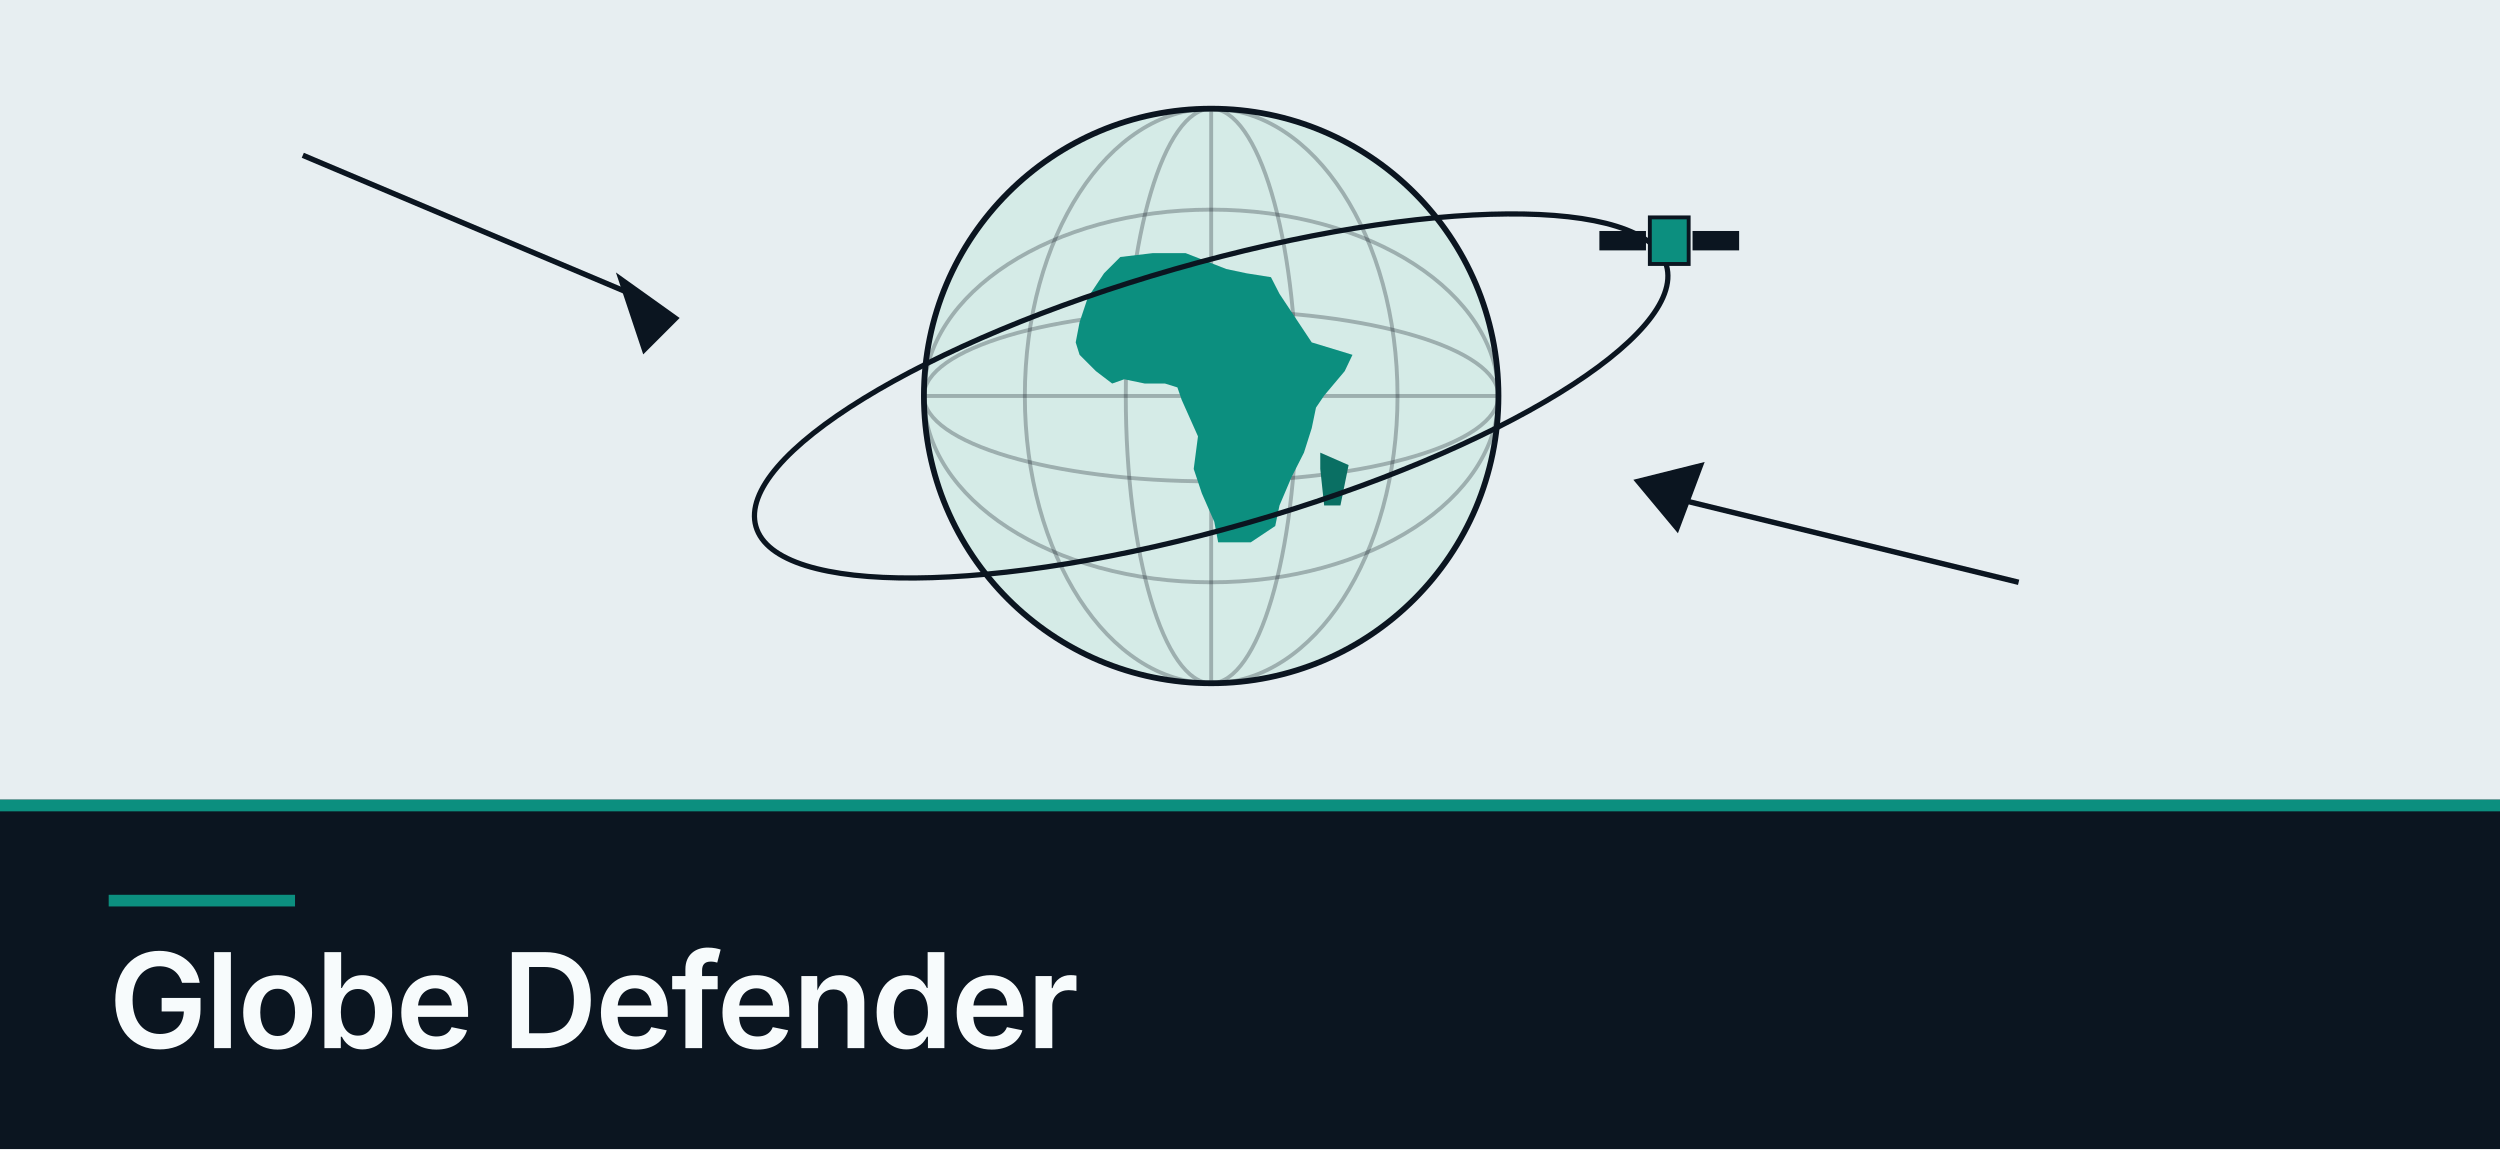
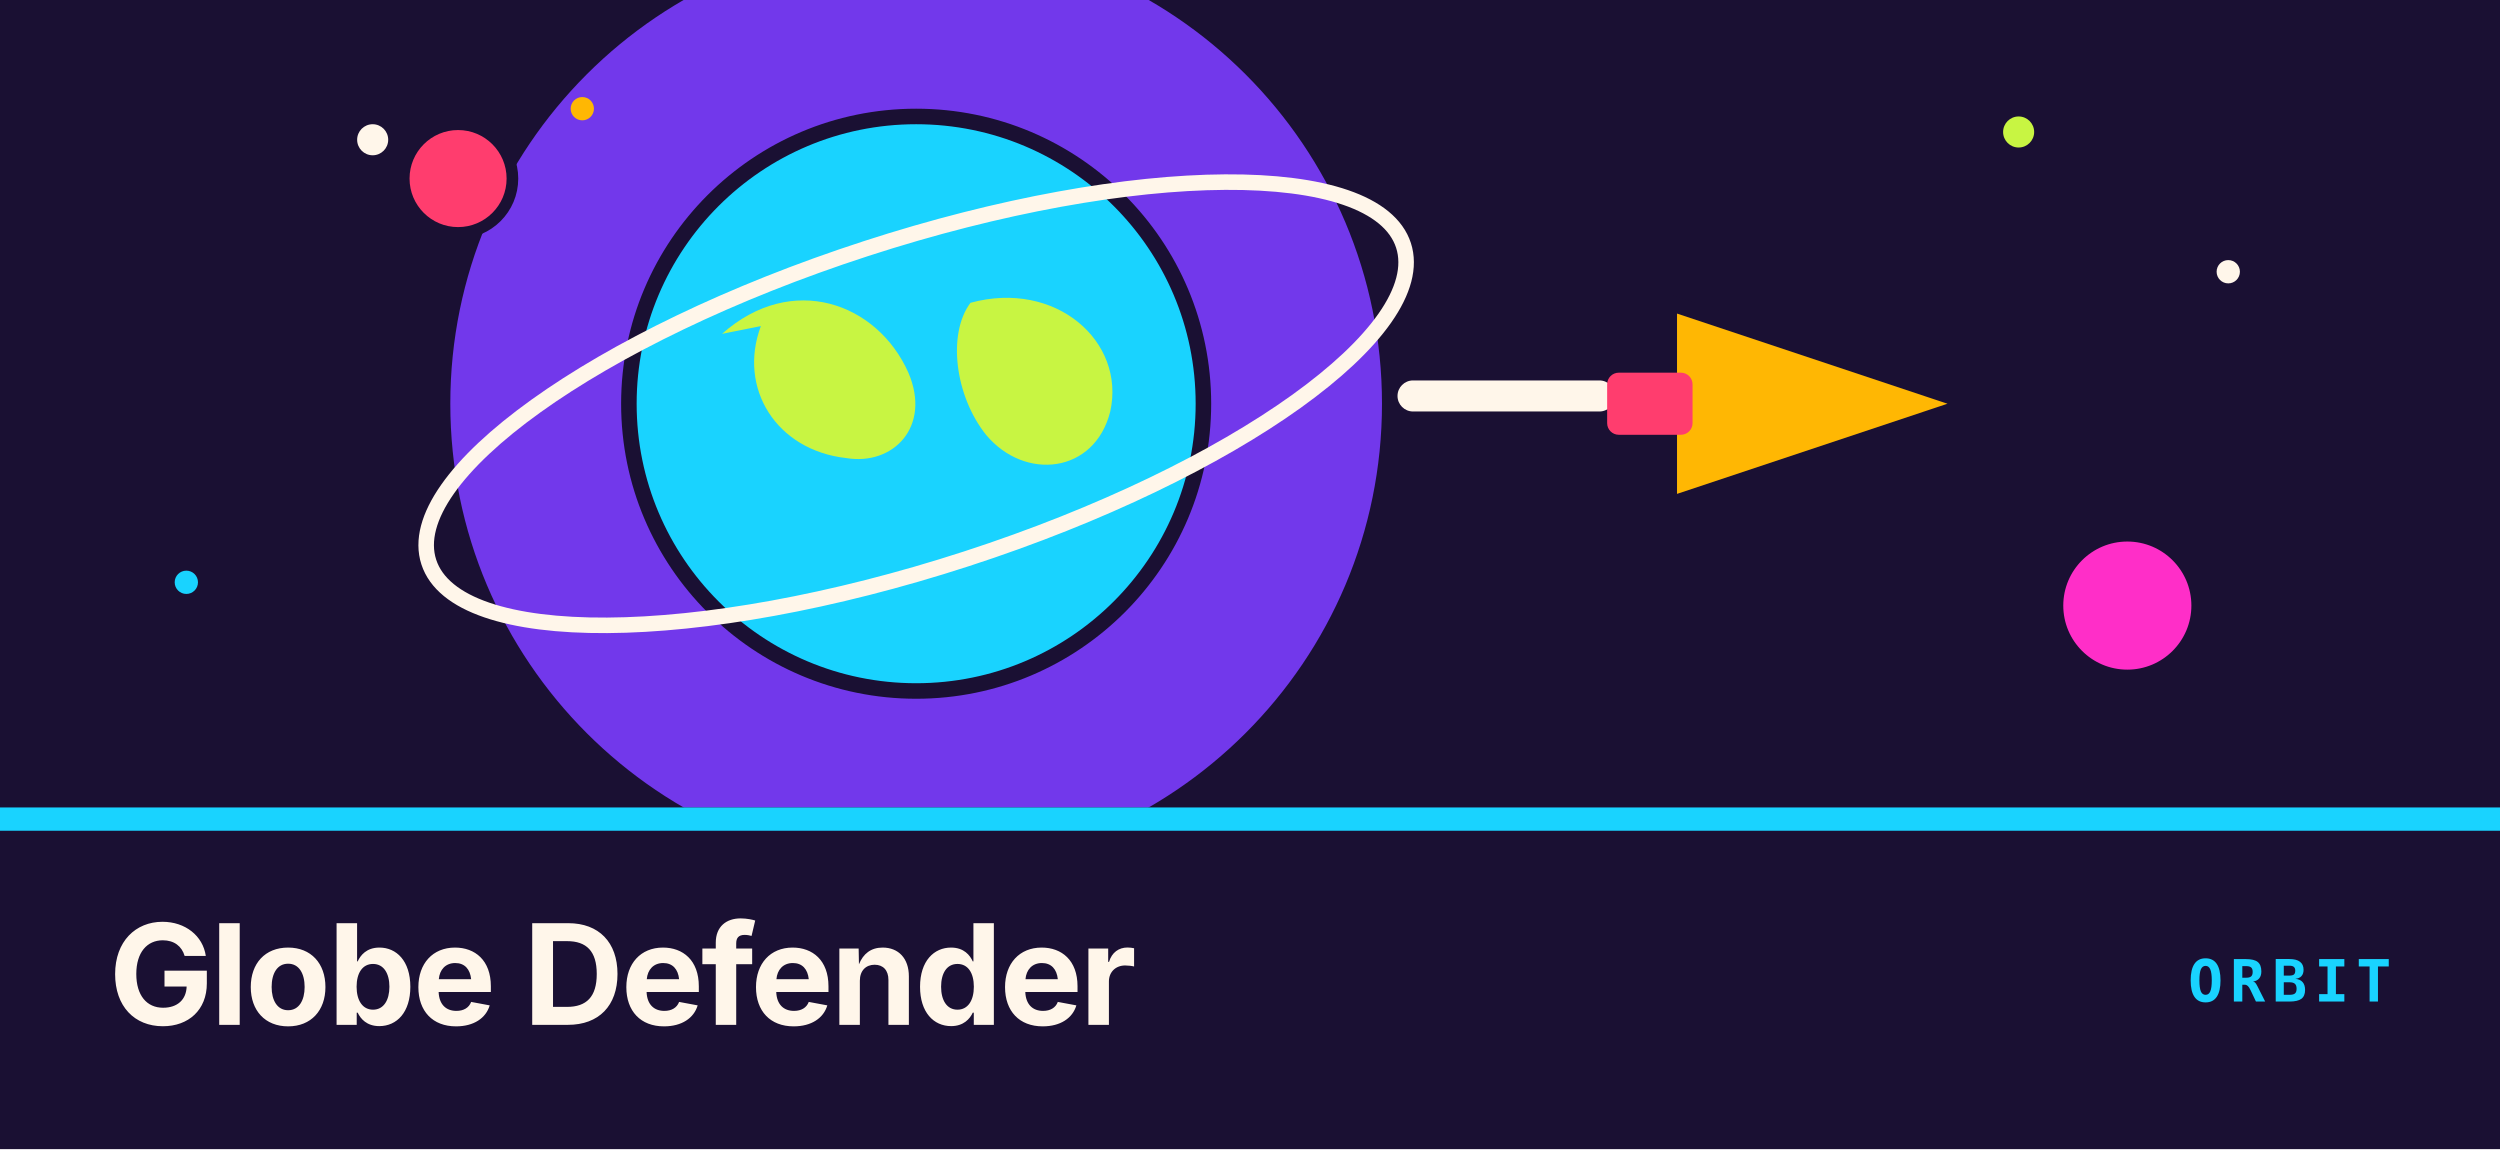
<svg xmlns="http://www.w3.org/2000/svg" viewBox="0 0 644 296" width="644" height="296" role="img" aria-label="Globe Defender">
-   <defs>
-     <clipPath id="disc">
-       <circle cx="312" cy="102" r="74" />
-     </clipPath>
-   </defs>
-   <rect width="644" height="296" fill="#E7EEF1" />
-   <rect x="0" y="206" width="644" height="90" fill="#0B1520" />
-   <rect x="0" y="206" width="644" height="3" fill="#0C8F7F" />
-   <g clip-path="url(#disc)">
-     <circle cx="312" cy="102" r="74" fill="#D5EBE7" />
-     <g fill="none" stroke="#0B1520" stroke-opacity="0.28" stroke-width="1">
-       <ellipse cx="312" cy="102" rx="74" ry="22" />
-       <ellipse cx="312" cy="102" rx="74" ry="48" />
-       <line x1="238" y1="102" x2="386" y2="102" />
-       <ellipse cx="312" cy="102" rx="22" ry="74" />
-       <ellipse cx="312" cy="102" rx="48" ry="74" />
-       <line x1="312" y1="28" x2="312" y2="176" />
-     </g>
-     <path fill="#0C8F7F" d="M288.6 66.2 L297 65.2 L305.4 65.2 L315.9 69.3 L321.1 70.4 L327.4 71.4 L329.6 75.7 L337.9 88.2 L348.4 91.4 L346.4 95.6 L341.1 101.9 L339 105 L337.9 110.3 L335.9 116.6 L332.7 122.9 L329.6 130.2 L328.5 135.5 L322.2 139.7 L313.8 139.7 L312.8 134.4 L309.6 127.1 L307.5 120.8 L308.6 112.4 L304.4 103 L303.3 99.8 L300.1 98.8 L294.9 98.8 L289.6 97.7 L286.5 98.8 L282.3 95.6 L278.1 91.4 L277.1 88.2 L278.1 83 L280.2 76.7 L284.4 70.4 L288.6 66.2 Z" />
-     <path fill="#0A6F63" d="M340.1 116.6 L347.4 119.8 L345.3 130.2 L341.1 130.2 L340.1 120.8 Z" />
-   </g>
-   <circle cx="312" cy="102" r="74" fill="none" stroke="#0B1520" stroke-width="1.5" />
-   <ellipse cx="312" cy="102" rx="122" ry="34" fill="none" stroke="#0B1520" stroke-width="1.35" transform="rotate(-16 312 102)" />
-   <g transform="translate(430,62)">
-     <rect x="-18" y="-2.5" width="12" height="5" fill="#0B1520" />
-     <rect x="6" y="-2.5" width="12" height="5" fill="#0B1520" />
-     <rect x="-5" y="-6" width="10" height="12" fill="#0C8F7F" stroke="#0B1520" stroke-width="1" />
-   </g>
-   <g fill="#0B1520" stroke="#0B1520" stroke-width="1.4" stroke-linejoin="miter">
-     <line x1="78" y1="40" x2="168" y2="78" fill="none" />
-     <polygon points="174,82 160,72 166,90" />
-     <line x1="520" y1="150" x2="430" y2="128" fill="none" />
-     <polygon points="422,124 438,120 432,136" />
-   </g>
-   <line x1="28" y1="232" x2="76" y2="232" stroke="#0C8F7F" stroke-width="3" />
-   <text x="28" y="270" font-family="Inter, 'Noto Sans', 'Segoe UI', Helvetica, Arial, sans-serif" font-size="34" font-weight="600" fill="#F7FBFC" letter-spacing="-0.6">Globe Defender</text>
+   <rect width="644" height="296" fill="#1A1033" />
+   <circle cx="236" cy="104" r="120" fill="#7B3CFF" opacity="0.9" />
+   <circle cx="96" cy="36" r="4" fill="#FFF6EA" />
+   <circle cx="150" cy="28" r="3" fill="#FFB703" />
+   <circle cx="520" cy="34" r="4" fill="#C8F542" />
+   <circle cx="574" cy="70" r="3" fill="#FFF6EA" />
+   <circle cx="48" cy="150" r="3" fill="#19D3FF" />
+   <circle cx="236" cy="104" r="74" fill="#19D3FF" stroke="#1A1033" stroke-width="4" />
+   <path d="M186 86c18-16 40-8 48 10 6 14-4 24-16 22-18-2-28-18-22-34z" fill="#C8F542" />
+   <path d="M250 78c22-6 40 10 36 28-4 16-22 18-32 6-8-10-10-26-4-34z" fill="#C8F542" />
+   <ellipse cx="236" cy="104" rx="132" ry="42" fill="none" stroke="#FFF6EA" stroke-width="4" transform="rotate(-18 236 104)" />
+   <rect x="360" y="98" width="56" height="8" rx="4" fill="#FFF6EA" />
+   <polygon points="430,78 508,104 430,130" fill="#FFB703" stroke="#1A1033" stroke-width="4" stroke-linejoin="round" />
+   <rect x="414" y="96" width="22" height="16" rx="3" fill="#FF3D6E" />
+   <circle cx="118" cy="46" r="14" fill="#FF3D6E" stroke="#1A1033" stroke-width="3" />
+   <circle cx="548" cy="156" r="18" fill="#FF2EC8" stroke="#1A1033" stroke-width="3" />
+   <rect x="0" y="208" width="644" height="88" fill="#1A1033" />
+   <rect x="0" y="208" width="644" height="6" fill="#19D3FF" />
+   <text x="28" y="264" font-family="Inter, system-ui, -apple-system, 'Segoe UI', sans-serif" font-size="36" font-weight="700" fill="#FFF6EA" letter-spacing="-0.8">Globe Defender</text>
+   <text x="616" y="258" text-anchor="end" font-family="'JetBrains Mono', ui-monospace, Menlo, Consolas, monospace" font-size="15" font-weight="600" fill="#19D3FF" letter-spacing="1.8">ORBIT</text>
</svg>
